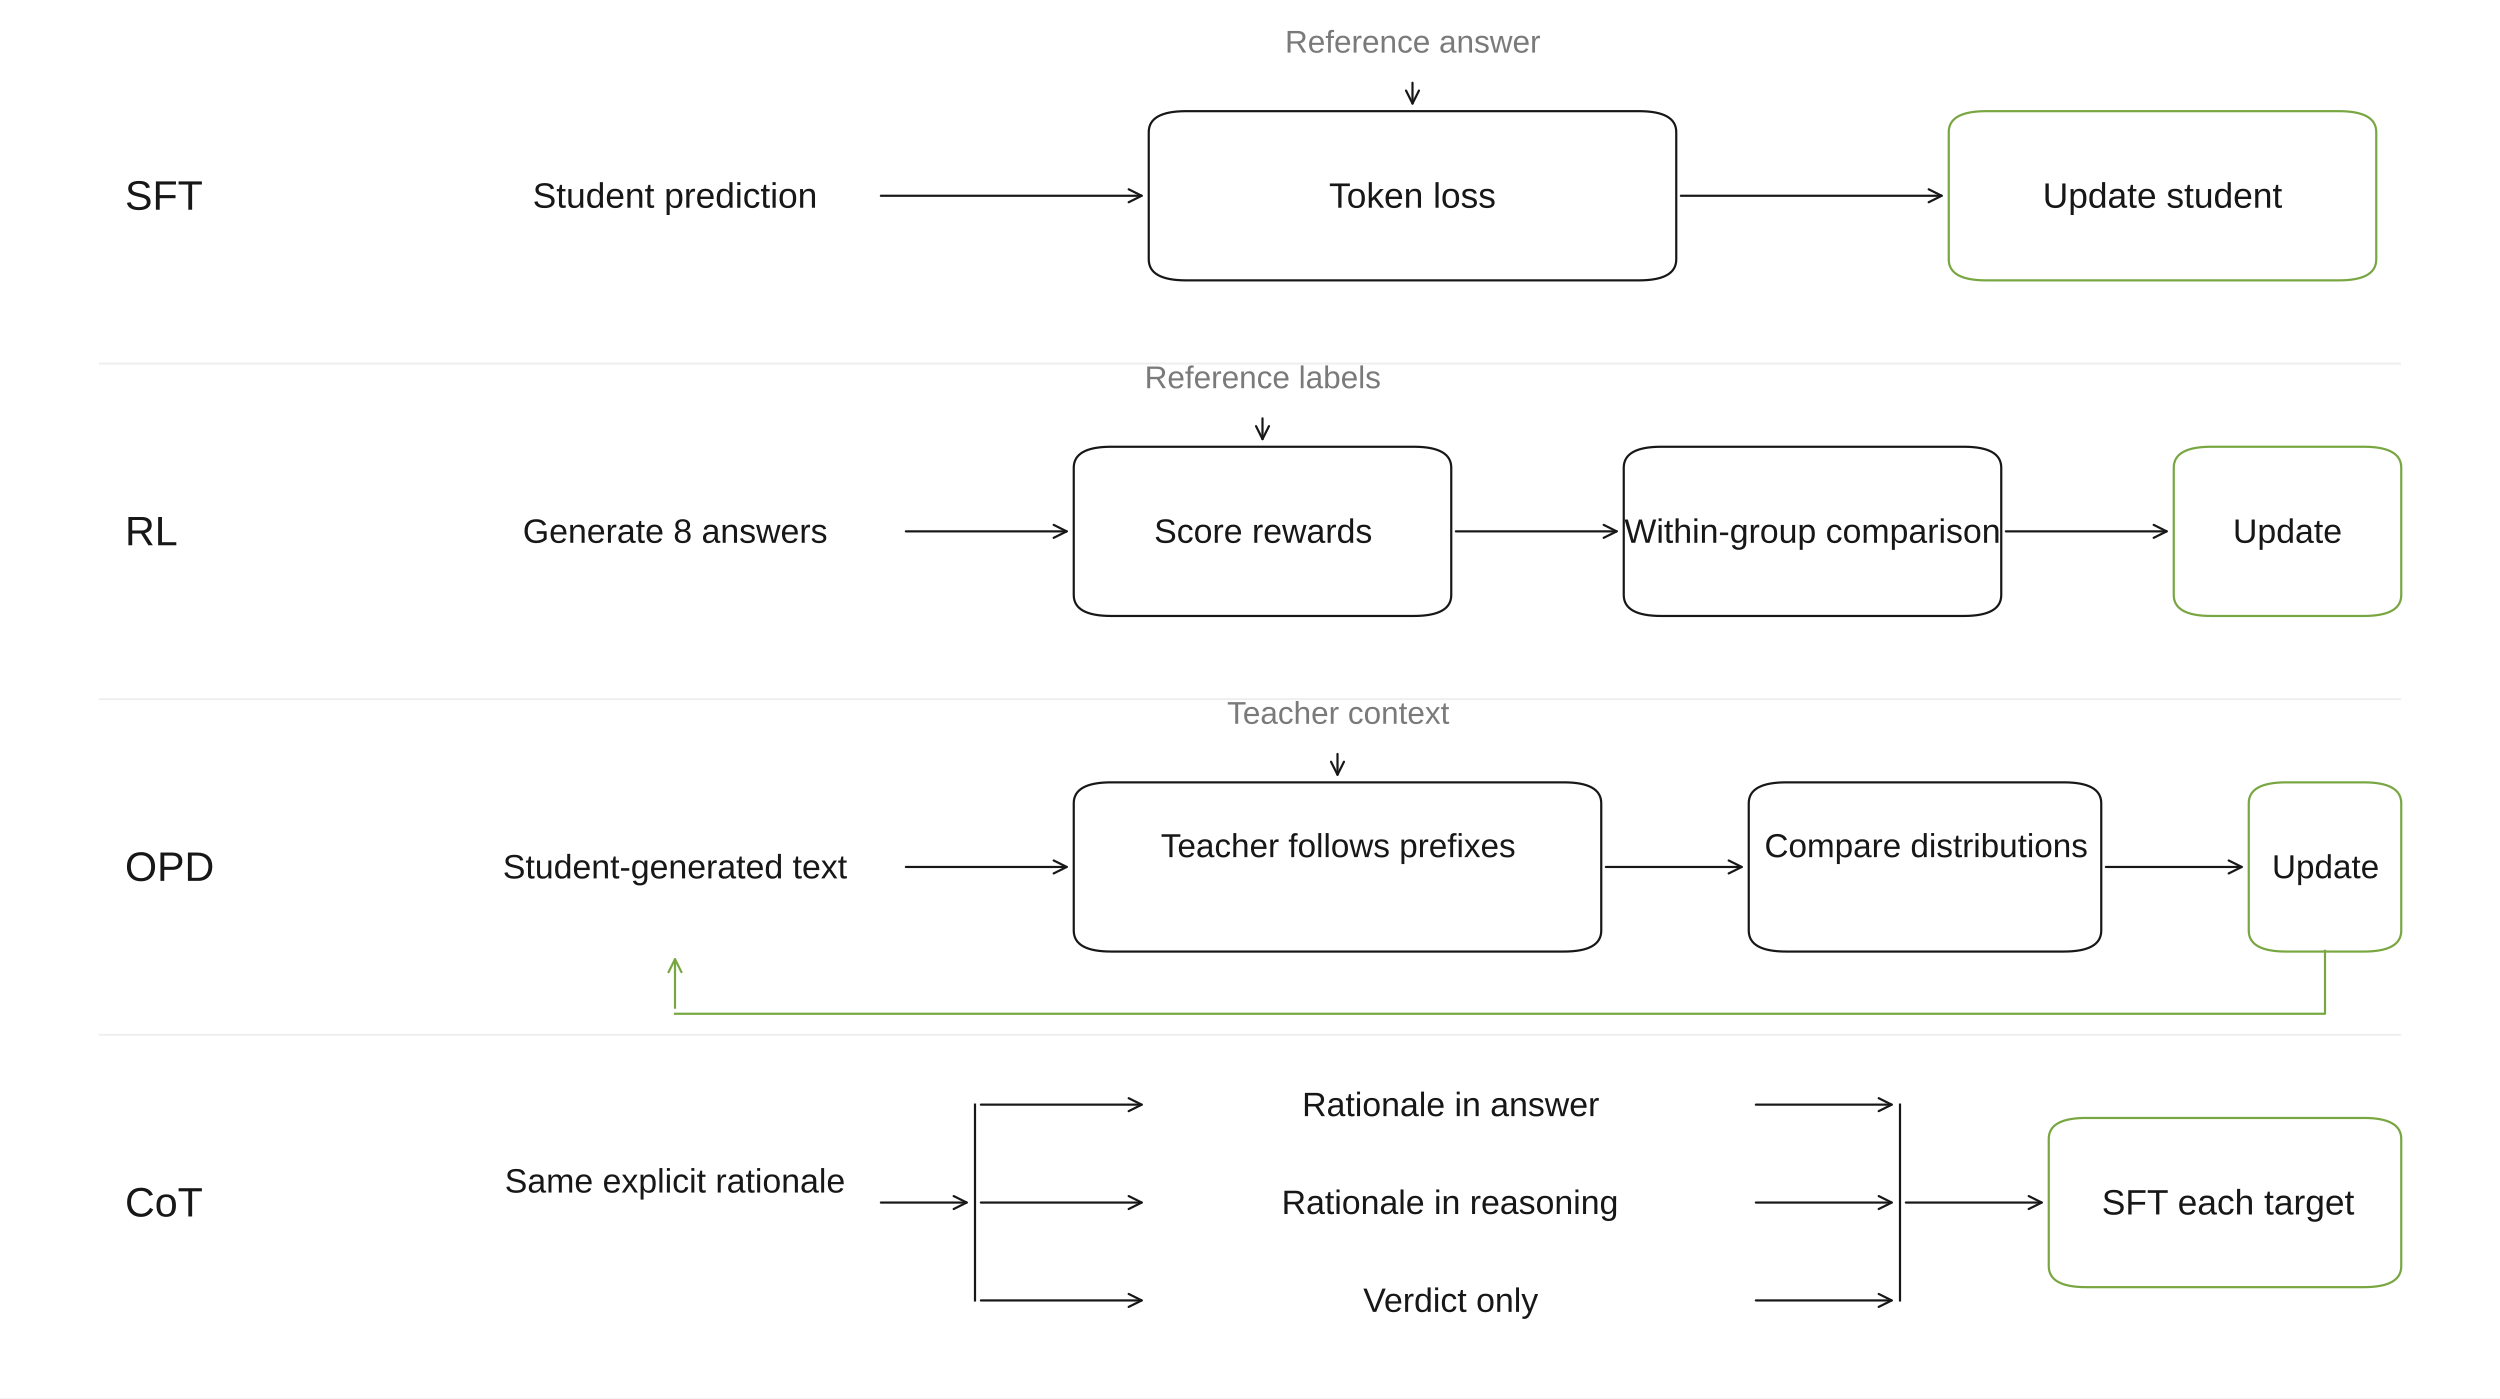
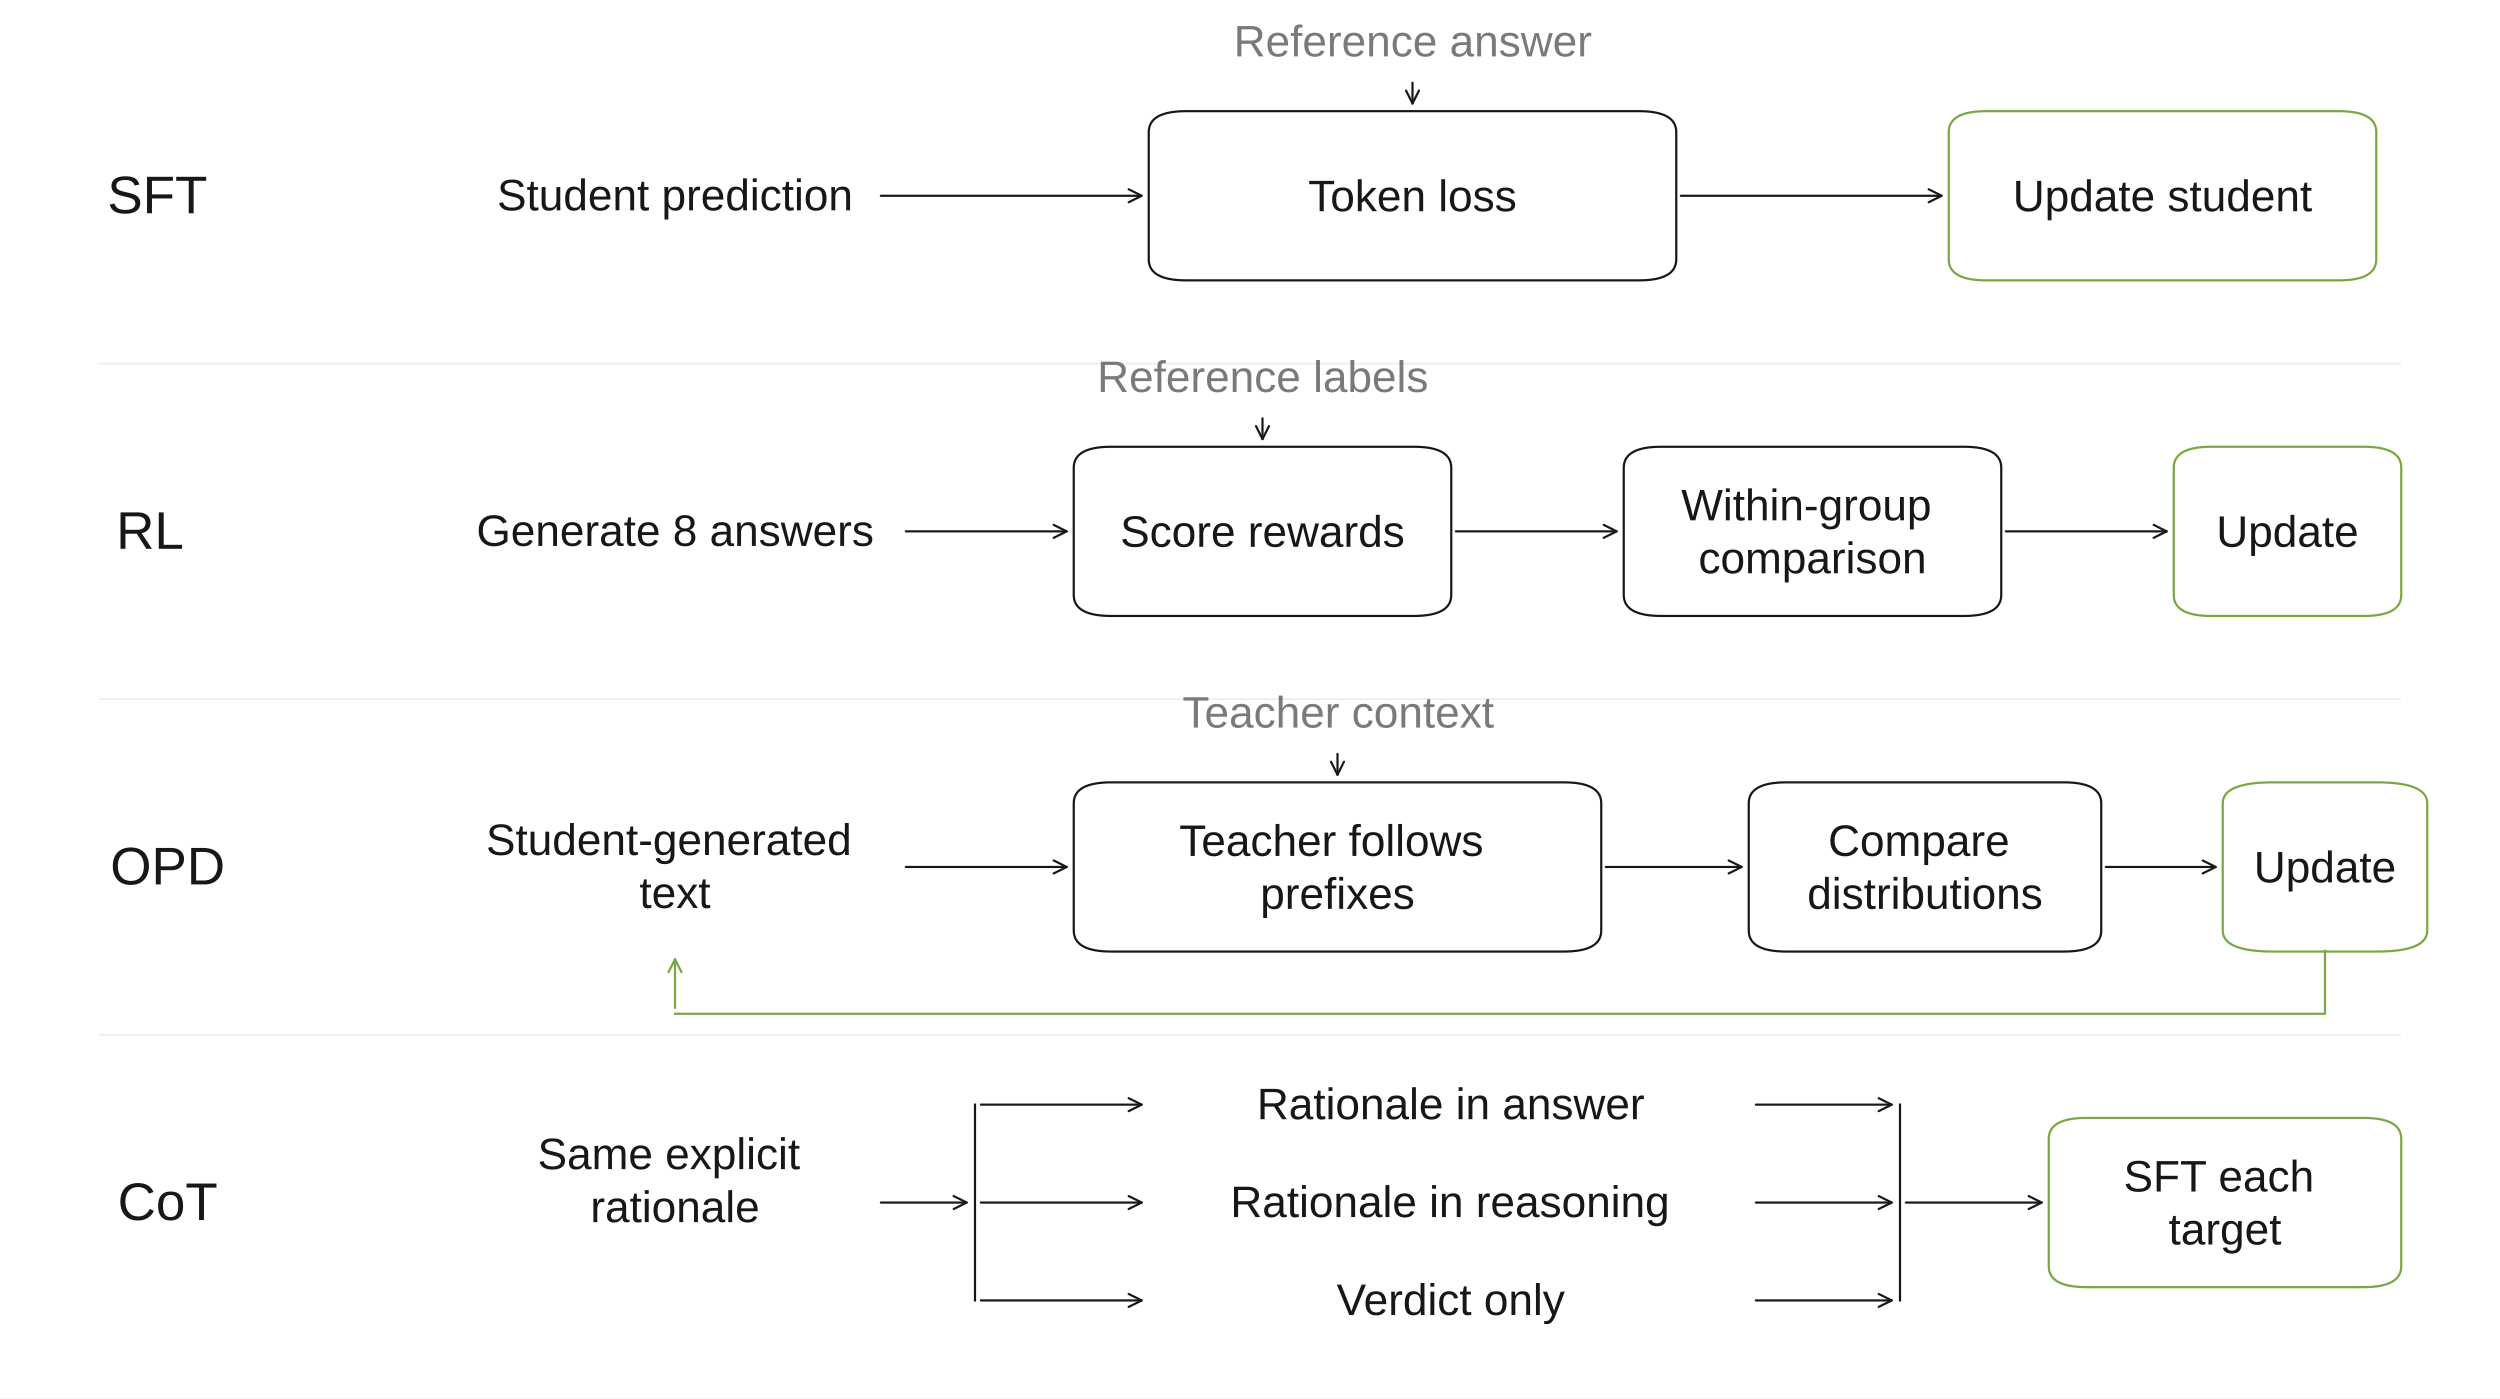
<svg xmlns="http://www.w3.org/2000/svg" width="849.6pt" height="475.2pt" viewBox="0 0 849.6 475.2" version="1.1" lang="en">
  <defs>
    <style type="text/css">*{stroke-linejoin: round; stroke-linecap: butt}</style>
  </defs>
  <g id="figure_1">
    <g id="patch_1">
      <path d="M 0 475.2  L 849.6 475.2  L 849.6 0  L 0 0  z " style="fill: #ffffff" />
    </g>
    <g id="axes_1">
      <g id="patch_2">
        <path d="M 403.135 95.278  L 556.913 95.278  Q 569.657 95.278 569.657 88.15  L 569.657 44.906  Q 569.657 37.778 556.913 37.778  L 403.135 37.778  Q 390.391 37.778 390.391 44.906  L 390.391 88.15  Q 390.391 95.278 403.135 95.278  z " clip-path="url(#pe7c0c37d77)" style="fill: #ffffff; stroke: #171717; stroke-width: 0.75; stroke-linejoin: miter" />
      </g>
      <g id="patch_3">
        <path d="M 675.007 95.278  L 794.801 95.278  Q 807.545 95.278 807.545 88.15  L 807.545 44.906  Q 807.545 37.778 794.801 37.778  L 675.007 37.778  Q 662.263 37.778 662.263 44.906  L 662.263 88.15  Q 662.263 95.278 675.007 95.278  z " clip-path="url(#pe7c0c37d77)" style="fill: #ffffff; stroke: #78a641; stroke-width: 0.75; stroke-linejoin: miter" />
      </g>
      <g id="patch_4">
        <path d="M 299.359 66.528  Q 344.087 66.528 387.976 66.528  " clip-path="url(#pe7c0c37d77)" style="fill: none; stroke: #171717; stroke-width: 0.75; stroke-linecap: round" />
        <path d="M 383.576 64.328  L 387.976 66.528  L 383.576 68.728  " clip-path="url(#pe7c0c37d77)" style="fill: none; stroke: #171717; stroke-width: 0.75; stroke-linecap: round" />
      </g>
      <g id="patch_5">
        <path d="M 571.231 66.528  Q 615.959 66.528 659.848 66.528  " clip-path="url(#pe7c0c37d77)" style="fill: none; stroke: #171717; stroke-width: 0.75; stroke-linecap: round" />
        <path d="M 655.448 64.328  L 659.848 66.528  L 655.448 68.728  " clip-path="url(#pe7c0c37d77)" style="fill: none; stroke: #171717; stroke-width: 0.75; stroke-linecap: round" />
      </g>
      <g id="patch_6">
        <path d="M 480.024 28.134  Q 480.024 32.074 480.024 35.175  " clip-path="url(#pe7c0c37d77)" style="fill: none; stroke: #171717; stroke-width: 0.75; stroke-linecap: round" />
        <path d="M 482.224 30.775  L 480.024 35.175  L 477.824 30.775  " clip-path="url(#pe7c0c37d77)" style="fill: none; stroke: #171717; stroke-width: 0.75; stroke-linecap: round" />
      </g>
      <g id="patch_7">
        <path d="M 377.647 209.326  L 480.449 209.326  Q 493.193 209.326 493.193 202.198  L 493.193 158.954  Q 493.193 151.826 480.449 151.826  L 377.647 151.826  Q 364.903 151.826 364.903 158.954  L 364.903 202.198  Q 364.903 209.326 377.647 209.326  z " clip-path="url(#pe7c0c37d77)" style="fill: #ffffff; stroke: #171717; stroke-width: 0.75; stroke-linejoin: miter" />
      </g>
      <g id="patch_8">
        <path d="M 564.559 209.326  L 667.361 209.326  Q 680.105 209.326 680.105 202.198  L 680.105 158.954  Q 680.105 151.826 667.361 151.826  L 564.559 151.826  Q 551.815 151.826 551.815 158.954  L 551.815 202.198  Q 551.815 209.326 564.559 209.326  z " clip-path="url(#pe7c0c37d77)" style="fill: #ffffff; stroke: #171717; stroke-width: 0.75; stroke-linejoin: miter" />
      </g>
      <g id="patch_9">
        <path d="M 751.471 209.326  L 803.297 209.326  Q 816.041 209.326 816.041 202.198  L 816.041 158.954  Q 816.041 151.826 803.297 151.826  L 751.471 151.826  Q 738.727 151.826 738.727 158.954  L 738.727 202.198  Q 738.727 209.326 751.471 209.326  z " clip-path="url(#pe7c0c37d77)" style="fill: #ffffff; stroke: #78a641; stroke-width: 0.75; stroke-linejoin: miter" />
      </g>
      <g id="patch_10">
        <path d="M 307.856 180.576  Q 335.591 180.576 362.487 180.576  " clip-path="url(#pe7c0c37d77)" style="fill: none; stroke: #171717; stroke-width: 0.75; stroke-linecap: round" />
        <path d="M 358.087 178.376  L 362.487 180.576  L 358.087 182.776  " clip-path="url(#pe7c0c37d77)" style="fill: none; stroke: #171717; stroke-width: 0.75; stroke-linecap: round" />
      </g>
      <g id="patch_11">
        <path d="M 494.768 180.576  Q 522.503 180.576 549.399 180.576  " clip-path="url(#pe7c0c37d77)" style="fill: none; stroke: #171717; stroke-width: 0.75; stroke-linecap: round" />
        <path d="M 544.999 178.376  L 549.399 180.576  L 544.999 182.776  " clip-path="url(#pe7c0c37d77)" style="fill: none; stroke: #171717; stroke-width: 0.75; stroke-linecap: round" />
      </g>
      <g id="patch_12">
        <path d="M 681.68 180.576  Q 709.415 180.576 736.311 180.576  " clip-path="url(#pe7c0c37d77)" style="fill: none; stroke: #171717; stroke-width: 0.75; stroke-linecap: round" />
        <path d="M 731.911 178.376  L 736.311 180.576  L 731.911 182.776  " clip-path="url(#pe7c0c37d77)" style="fill: none; stroke: #171717; stroke-width: 0.75; stroke-linecap: round" />
      </g>
      <g id="patch_13">
        <path d="M 429.048 142.182  Q 429.048 146.122 429.048 149.223  " clip-path="url(#pe7c0c37d77)" style="fill: none; stroke: #171717; stroke-width: 0.75; stroke-linecap: round" />
        <path d="M 431.248 144.823  L 429.048 149.223  L 426.848 144.823  " clip-path="url(#pe7c0c37d77)" style="fill: none; stroke: #171717; stroke-width: 0.75; stroke-linecap: round" />
      </g>
      <g id="patch_14">
        <path d="M 377.647 323.374  L 531.425 323.374  Q 544.169 323.374 544.169 316.246  L 544.169 273.002  Q 544.169 265.874 531.425 265.874  L 377.647 265.874  Q 364.903 265.874 364.903 273.002  L 364.903 316.246  Q 364.903 323.374 377.647 323.374  z " clip-path="url(#pe7c0c37d77)" style="fill: #ffffff; stroke: #171717; stroke-width: 0.75; stroke-linejoin: miter" />
      </g>
      <g id="patch_15">
        <path d="M 607.039 323.374  L 701.345 323.374  Q 714.089 323.374 714.089 316.246  L 714.089 273.002  Q 714.089 265.874 701.345 265.874  L 607.039 265.874  Q 594.295 265.874 594.295 273.002  L 594.295 316.246  Q 594.295 323.374 607.039 323.374  z " clip-path="url(#pe7c0c37d77)" style="fill: #ffffff; stroke: #171717; stroke-width: 0.75; stroke-linejoin: miter" />
      </g>
      <g id="patch_16">
-         <path d="M 776.959 323.374  L 803.297 323.374  Q 816.041 323.374 816.041 316.246  L 816.041 273.002  Q 816.041 265.874 803.297 265.874  L 776.959 265.874  Q 764.215 265.874 764.215 273.002  L 764.215 316.246  Q 764.215 323.374 776.959 323.374  z " clip-path="url(#pe7c0c37d77)" style="fill: #ffffff; stroke: #78a641; stroke-width: 0.75; stroke-linejoin: miter" />
+         <path d="M 772.468 323.374  L 807.788 323.374  Q 824.878 323.374 824.878 316.246  L 824.878 273.002  Q 824.878 265.874 807.788 265.874  L 772.468 265.874  Q 755.378 265.874 755.378 273.002  L 755.378 316.246  Q 755.378 323.374 772.468 323.374  z " clip-path="url(#pe7c0c37d77)" style="fill: #ffffff; stroke: #78a641; stroke-width: 0.75; stroke-linejoin: miter" />
      </g>
      <g id="patch_17">
        <path d="M 307.856 294.624  Q 335.591 294.624 362.487 294.624  " clip-path="url(#pe7c0c37d77)" style="fill: none; stroke: #171717; stroke-width: 0.75; stroke-linecap: round" />
        <path d="M 358.087 292.424  L 362.487 294.624  L 358.087 296.824  " clip-path="url(#pe7c0c37d77)" style="fill: none; stroke: #171717; stroke-width: 0.75; stroke-linecap: round" />
      </g>
      <g id="patch_18">
        <path d="M 545.745 294.624  Q 569.232 294.624 591.882 294.624  " clip-path="url(#pe7c0c37d77)" style="fill: none; stroke: #171717; stroke-width: 0.75; stroke-linecap: round" />
        <path d="M 587.482 292.424  L 591.882 294.624  L 587.482 296.824  " clip-path="url(#pe7c0c37d77)" style="fill: none; stroke: #171717; stroke-width: 0.75; stroke-linecap: round" />
      </g>
      <g id="patch_19">
-         <path d="M 715.665 294.624  Q 739.152 294.624 761.802 294.624  " clip-path="url(#pe7c0c37d77)" style="fill: none; stroke: #171717; stroke-width: 0.75; stroke-linecap: round" />
-         <path d="M 757.402 292.424  L 761.802 294.624  L 757.402 296.824  " clip-path="url(#pe7c0c37d77)" style="fill: none; stroke: #171717; stroke-width: 0.75; stroke-linecap: round" />
+         <path d="M 715.665 294.624  Q 739.152 294.624 752.964 294.624  " clip-path="url(#pe7c0c37d77)" style="fill: none; stroke: #171717; stroke-width: 0.75; stroke-linecap: round" />
+         <path d="M 748.564 292.424  L 752.964 294.624  L 748.564 296.824  " clip-path="url(#pe7c0c37d77)" style="fill: none; stroke: #171717; stroke-width: 0.75; stroke-linecap: round" />
      </g>
      <g id="patch_20">
        <path d="M 454.536 256.23  Q 454.536 260.17 454.536 263.271  " clip-path="url(#pe7c0c37d77)" style="fill: none; stroke: #171717; stroke-width: 0.75; stroke-linecap: round" />
        <path d="M 456.736 258.871  L 454.536 263.271  L 452.336 258.871  " clip-path="url(#pe7c0c37d77)" style="fill: none; stroke: #171717; stroke-width: 0.75; stroke-linecap: round" />
      </g>
      <g id="patch_21">
        <path d="M 229.392 342.518  Q 229.392 333.828 229.392 325.976  " clip-path="url(#pe7c0c37d77)" style="fill: none; stroke: #78a641; stroke-width: 0.75; stroke-linecap: round" />
        <path d="M 227.192 330.376  L 229.392 325.976  L 231.592 330.376  " clip-path="url(#pe7c0c37d77)" style="fill: none; stroke: #78a641; stroke-width: 0.75; stroke-linecap: round" />
      </g>
      <g id="patch_22">
        <path d="M 299.364 408.672  Q 314.353 408.672 328.503 408.672  " clip-path="url(#pe7c0c37d77)" style="fill: none; stroke: #171717; stroke-width: 0.75; stroke-linecap: round" />
        <path d="M 324.103 406.472  L 328.503 408.672  L 324.103 410.872  " clip-path="url(#pe7c0c37d77)" style="fill: none; stroke: #171717; stroke-width: 0.75; stroke-linecap: round" />
      </g>
      <g id="patch_23">
        <path d="M 333.344 375.408  Q 361.079 375.408 387.975 375.408  " clip-path="url(#pe7c0c37d77)" style="fill: none; stroke: #171717; stroke-width: 0.75; stroke-linecap: round" />
        <path d="M 383.575 373.208  L 387.975 375.408  L 383.575 377.608  " clip-path="url(#pe7c0c37d77)" style="fill: none; stroke: #171717; stroke-width: 0.75; stroke-linecap: round" />
      </g>
      <g id="patch_24">
        <path d="M 596.721 375.408  Q 620.208 375.408 642.858 375.408  " clip-path="url(#pe7c0c37d77)" style="fill: none; stroke: #171717; stroke-width: 0.75; stroke-linecap: round" />
        <path d="M 638.458 373.208  L 642.858 375.408  L 638.458 377.608  " clip-path="url(#pe7c0c37d77)" style="fill: none; stroke: #171717; stroke-width: 0.75; stroke-linecap: round" />
      </g>
      <g id="patch_25">
        <path d="M 333.344 408.672  Q 361.079 408.672 387.975 408.672  " clip-path="url(#pe7c0c37d77)" style="fill: none; stroke: #171717; stroke-width: 0.75; stroke-linecap: round" />
        <path d="M 383.575 406.472  L 387.975 408.672  L 383.575 410.872  " clip-path="url(#pe7c0c37d77)" style="fill: none; stroke: #171717; stroke-width: 0.75; stroke-linecap: round" />
      </g>
      <g id="patch_26">
        <path d="M 596.721 408.672  Q 620.208 408.672 642.858 408.672  " clip-path="url(#pe7c0c37d77)" style="fill: none; stroke: #171717; stroke-width: 0.75; stroke-linecap: round" />
        <path d="M 638.458 406.472  L 642.858 408.672  L 638.458 410.872  " clip-path="url(#pe7c0c37d77)" style="fill: none; stroke: #171717; stroke-width: 0.75; stroke-linecap: round" />
      </g>
      <g id="patch_27">
        <path d="M 333.344 441.936  Q 361.079 441.936 387.975 441.936  " clip-path="url(#pe7c0c37d77)" style="fill: none; stroke: #171717; stroke-width: 0.75; stroke-linecap: round" />
        <path d="M 383.575 439.736  L 387.975 441.936  L 383.575 444.136  " clip-path="url(#pe7c0c37d77)" style="fill: none; stroke: #171717; stroke-width: 0.75; stroke-linecap: round" />
      </g>
      <g id="patch_28">
        <path d="M 596.721 441.936  Q 620.208 441.936 642.858 441.936  " clip-path="url(#pe7c0c37d77)" style="fill: none; stroke: #171717; stroke-width: 0.75; stroke-linecap: round" />
        <path d="M 638.458 439.736  L 642.858 441.936  L 638.458 444.136  " clip-path="url(#pe7c0c37d77)" style="fill: none; stroke: #171717; stroke-width: 0.75; stroke-linecap: round" />
      </g>
      <g id="patch_29">
        <path d="M 647.697 408.672  Q 671.184 408.672 693.834 408.672  " clip-path="url(#pe7c0c37d77)" style="fill: none; stroke: #171717; stroke-width: 0.75; stroke-linecap: round" />
        <path d="M 689.434 406.472  L 693.834 408.672  L 689.434 410.872  " clip-path="url(#pe7c0c37d77)" style="fill: none; stroke: #171717; stroke-width: 0.75; stroke-linecap: round" />
      </g>
      <g id="patch_30">
        <path d="M 708.991 437.422  L 803.297 437.422  Q 816.041 437.422 816.041 430.294  L 816.041 387.05  Q 816.041 379.922 803.297 379.922  L 708.991 379.922  Q 696.247 379.922 696.247 387.05  L 696.247 430.294  Q 696.247 437.422 708.991 437.422  z " clip-path="url(#pe7c0c37d77)" style="fill: #ffffff; stroke: #78a641; stroke-width: 0.75; stroke-linejoin: miter" />
      </g>
      <g id="line2d_1">
        <path d="M 33.984 123.552  L 815.616 123.552  " clip-path="url(#pe7c0c37d77)" style="fill: none; stroke: #eeeeee; stroke-width: 0.65; stroke-linecap: square" />
      </g>
      <g id="line2d_2">
        <path d="M 33.984 237.6  L 815.616 237.6  " clip-path="url(#pe7c0c37d77)" style="fill: none; stroke: #eeeeee; stroke-width: 0.65; stroke-linecap: square" />
      </g>
      <g id="line2d_3">
        <path d="M 33.984 351.648  L 815.616 351.648  " clip-path="url(#pe7c0c37d77)" style="fill: none; stroke: #eeeeee; stroke-width: 0.65; stroke-linecap: square" />
      </g>
      <g id="line2d_4">
        <path d="M 790.128 323.136  L 790.128 344.52  L 229.392 344.52  " clip-path="url(#pe7c0c37d77)" style="fill: none; stroke: #78a641; stroke-width: 0.75; stroke-linecap: square" />
      </g>
      <g id="line2d_5">
        <path d="M 331.344 441.936  L 331.344 375.408  " clip-path="url(#pe7c0c37d77)" style="fill: none; stroke: #171717; stroke-width: 0.75; stroke-linecap: square" />
      </g>
      <g id="line2d_6">
        <path d="M 645.696 441.936  L 645.696 375.408  " clip-path="url(#pe7c0c37d77)" style="fill: none; stroke: #171717; stroke-width: 0.75; stroke-linecap: square" />
      </g>
      <g id="text_1">
-         <text x="42.48" y="71.267" font-size="14" font-family="Arial, PingFang SC, Hiragino Sans, Microsoft YaHei, sans-serif" fill="#171717">SFT</text>
+         <text x="53.48" y="72.467" font-size="18" font-family="Arial, PingFang SC, Hiragino Sans, Microsoft YaHei, sans-serif" fill="#171717" aria-label="SFT" data-type-role="primary" text-anchor="middle">
+           <tspan x="53.48" dy="0">SFT</tspan>
+         </text>
      </g>
      <g id="text_2">
-         <text x="42.48" y="185.315" font-size="14" font-family="Arial, PingFang SC, Hiragino Sans, Microsoft YaHei, sans-serif" fill="#171717">RL</text>
+         <text x="50.98" y="186.515" font-size="18" font-family="Arial, PingFang SC, Hiragino Sans, Microsoft YaHei, sans-serif" fill="#171717" aria-label="RL" data-type-role="primary" text-anchor="middle">
+           <tspan x="50.98" dy="0">RL</tspan>
+         </text>
      </g>
      <g id="text_3">
-         <text x="42.48" y="299.363" font-size="14" font-family="Arial, PingFang SC, Hiragino Sans, Microsoft YaHei, sans-serif" fill="#171717">OPD</text>
+         <text x="56.98" y="300.563" font-size="18" font-family="Arial, PingFang SC, Hiragino Sans, Microsoft YaHei, sans-serif" fill="#171717" aria-label="OPD" data-type-role="primary" text-anchor="middle">
+           <tspan x="56.98" dy="0">OPD</tspan>
+         </text>
      </g>
      <g id="text_4">
-         <text x="42.48" y="413.411" font-size="14" font-family="Arial, PingFang SC, Hiragino Sans, Microsoft YaHei, sans-serif" fill="#171717">CoT</text>
+         <text x="56.98" y="414.611" font-size="18" font-family="Arial, PingFang SC, Hiragino Sans, Microsoft YaHei, sans-serif" fill="#171717" aria-label="CoT" data-type-role="primary" text-anchor="middle">
+           <tspan x="56.98" dy="0">CoT</tspan>
+         </text>
      </g>
      <g id="text_5">
-         <text x="229.392" y="70.59" font-size="12" font-family="Arial, PingFang SC, Hiragino Sans, Microsoft YaHei, sans-serif" fill="#171717" text-anchor="middle">Student prediction</text>
+         <text x="229.392" y="71.49" font-size="15" font-family="Arial, PingFang SC, Hiragino Sans, Microsoft YaHei, sans-serif" fill="#171717" aria-label="Student prediction" data-type-role="secondary" text-anchor="middle">
+           <tspan x="229.392" dy="0">Student prediction</tspan>
+         </text>
      </g>
      <g id="text_6">
-         <text x="480.024" y="70.59" font-size="12" font-family="Arial, PingFang SC, Hiragino Sans, Microsoft YaHei, sans-serif" fill="#171717" text-anchor="middle">Token loss</text>
+         <text x="480.024" y="71.778" font-size="15" font-family="Arial, PingFang SC, Hiragino Sans, Microsoft YaHei, sans-serif" fill="#171717" aria-label="Token loss" data-type-role="secondary" text-anchor="middle">
+           <tspan x="480.024" dy="0">Token loss</tspan>
+         </text>
      </g>
      <g id="text_7">
-         <text x="734.904" y="70.59" font-size="12" font-family="Arial, PingFang SC, Hiragino Sans, Microsoft YaHei, sans-serif" fill="#171717" text-anchor="middle">Update student</text>
+         <text x="734.904" y="71.778" font-size="15" font-family="Arial, PingFang SC, Hiragino Sans, Microsoft YaHei, sans-serif" fill="#171717" aria-label="Update student" data-type-role="secondary" text-anchor="middle">
+           <tspan x="734.904" dy="0">Update student</tspan>
+         </text>
      </g>
      <g id="text_8">
-         <text x="480.124" y="17.878" font-size="10.7" font-family="Arial, PingFang SC, Hiragino Sans, Microsoft YaHei, sans-serif" fill="#7a7a7a" text-anchor="middle">Reference answer</text>
+         <text x="480.124" y="19.168" font-size="15" font-family="Arial, PingFang SC, Hiragino Sans, Microsoft YaHei, sans-serif" fill="#7a7a7a" aria-label="Reference answer" data-type-role="secondary" text-anchor="middle">
+           <tspan x="480.124" dy="0">Reference answer</tspan>
+         </text>
      </g>
      <g id="text_9">
-         <text x="229.456" y="184.469" font-size="11.5" font-family="Arial, PingFang SC, Hiragino Sans, Microsoft YaHei, sans-serif" fill="#171717" text-anchor="middle">Generate 8 answers</text>
+         <text x="229.456" y="185.519" font-size="15" font-family="Arial, PingFang SC, Hiragino Sans, Microsoft YaHei, sans-serif" fill="#171717" aria-label="Generate 8 answers" data-type-role="secondary" text-anchor="middle">
+           <tspan x="229.456" dy="0">Generate 8 answers</tspan>
+         </text>
      </g>
      <g id="text_10">
-         <text x="429.298" y="184.469" font-size="11.5" font-family="Arial, PingFang SC, Hiragino Sans, Microsoft YaHei, sans-serif" fill="#171717" text-anchor="middle">Score rewards</text>
+         <text x="429.048" y="185.826" font-size="15" font-family="Arial, PingFang SC, Hiragino Sans, Microsoft YaHei, sans-serif" fill="#171717" aria-label="Score rewards" data-type-role="secondary" text-anchor="middle">
+           <tspan x="429.048" dy="0">Score rewards</tspan>
+         </text>
      </g>
      <g id="text_11">
-         <text x="615.96" y="184.469" font-size="11.5" font-family="Arial, PingFang SC, Hiragino Sans, Microsoft YaHei, sans-serif" fill="#171717" text-anchor="middle" textLength="112.29" lengthAdjust="spacingAndGlyphs">Within-group comparison</text>
+         <text x="615.96" y="176.826" font-size="15" font-family="Arial, PingFang SC, Hiragino Sans, Microsoft YaHei, sans-serif" fill="#171717" aria-label="Within-group comparison" data-type-role="secondary" text-anchor="middle">
+           <tspan x="615.96" dy="0">Within-group </tspan>
+           <tspan x="615.96" dy="18">comparison</tspan>
+         </text>
      </g>
      <g id="text_12">
-         <text x="777.384" y="184.469" font-size="11.5" font-family="Arial, PingFang SC, Hiragino Sans, Microsoft YaHei, sans-serif" fill="#171717" text-anchor="middle">Update</text>
+         <text x="777.384" y="185.826" font-size="15" font-family="Arial, PingFang SC, Hiragino Sans, Microsoft YaHei, sans-serif" fill="#171717" aria-label="Update" data-type-role="secondary" text-anchor="middle">
+           <tspan x="777.384" dy="0">Update</tspan>
+         </text>
      </g>
      <g id="text_13">
-         <text x="429.148" y="131.926" font-size="10.7" font-family="Arial, PingFang SC, Hiragino Sans, Microsoft YaHei, sans-serif" fill="#7a7a7a" text-anchor="middle">Reference labels</text>
+         <text x="429.148" y="133.216" font-size="15" font-family="Arial, PingFang SC, Hiragino Sans, Microsoft YaHei, sans-serif" fill="#7a7a7a" aria-label="Reference labels" data-type-role="secondary" text-anchor="middle">
+           <tspan x="429.148" dy="0">Reference labels</tspan>
+         </text>
      </g>
      <g id="text_14">
-         <text x="229.392" y="298.517" font-size="11.5" font-family="Arial, PingFang SC, Hiragino Sans, Microsoft YaHei, sans-serif" fill="#171717" text-anchor="middle">Student-generated text</text>
+         <text x="229.392" y="290.567" font-size="15" font-family="Arial, PingFang SC, Hiragino Sans, Microsoft YaHei, sans-serif" fill="#171717" aria-label="Student-generated text" data-type-role="secondary" text-anchor="middle">
+           <tspan x="229.392" dy="0">Student-generated </tspan>
+           <tspan x="229.392" dy="18">text</tspan>
+         </text>
      </g>
      <g id="text_15">
-         <text x="454.786" y="291.291" font-size="11.3" font-family="Arial, PingFang SC, Hiragino Sans, Microsoft YaHei, sans-serif" fill="#171717" text-anchor="middle">Teacher follows prefixes</text>
+         <text x="454.536" y="290.874" font-size="15" font-family="Arial, PingFang SC, Hiragino Sans, Microsoft YaHei, sans-serif" fill="#171717" aria-label="Teacher follows prefixes" data-type-role="secondary" text-anchor="middle">
+           <tspan x="454.536" dy="0">Teacher follows </tspan>
+           <tspan x="454.536" dy="18">prefixes</tspan>
+         </text>
      </g>
      <g id="text_16">
-         <text x="654.592" y="291.291" font-size="11.3" font-family="Arial, PingFang SC, Hiragino Sans, Microsoft YaHei, sans-serif" fill="#171717" text-anchor="middle" textLength="102.994" lengthAdjust="spacingAndGlyphs">Compare distributions</text>
+         <text x="654.192" y="290.874" font-size="15" font-family="Arial, PingFang SC, Hiragino Sans, Microsoft YaHei, sans-serif" fill="#171717" aria-label="Compare distributions" data-type-role="secondary" text-anchor="middle">
+           <tspan x="654.192" dy="0">Compare </tspan>
+           <tspan x="654.192" dy="18">distributions</tspan>
+         </text>
      </g>
      <g id="text_17">
-         <text x="790.328" y="298.449" font-size="11.3" font-family="Arial, PingFang SC, Hiragino Sans, Microsoft YaHei, sans-serif" fill="#171717" text-anchor="middle" textLength="35.426" lengthAdjust="spacingAndGlyphs">Update</text>
+         <text x="790.128" y="299.874" font-size="15" font-family="Arial, PingFang SC, Hiragino Sans, Microsoft YaHei, sans-serif" fill="#171717" aria-label="Update" data-type-role="secondary" text-anchor="middle">
+           <tspan x="790.128" dy="0">Update</tspan>
+         </text>
      </g>
      <g id="text_18">
-         <text x="454.786" y="245.974" font-size="10.7" font-family="Arial, PingFang SC, Hiragino Sans, Microsoft YaHei, sans-serif" fill="#7a7a7a" text-anchor="middle">Teacher context</text>
+         <text x="454.786" y="247.264" font-size="15" font-family="Arial, PingFang SC, Hiragino Sans, Microsoft YaHei, sans-serif" fill="#7a7a7a" aria-label="Teacher context" data-type-role="secondary" text-anchor="middle">
+           <tspan x="454.786" dy="0">Teacher context</tspan>
+         </text>
      </g>
      <g id="text_19">
-         <text x="229.392" y="405.28" font-size="11.5" font-family="Arial, PingFang SC, Hiragino Sans, Microsoft YaHei, sans-serif" fill="#171717" text-anchor="middle">Same explicit rationale</text>
+         <text x="229.392" y="397.33" font-size="15" font-family="Arial, PingFang SC, Hiragino Sans, Microsoft YaHei, sans-serif" fill="#171717" aria-label="Same explicit rationale" data-type-role="secondary" text-anchor="middle">
+           <tspan x="229.392" dy="0">Same explicit </tspan>
+           <tspan x="229.392" dy="18">rationale</tspan>
+         </text>
      </g>
      <g id="text_20">
-         <text x="493.018" y="379.301" font-size="11.5" font-family="Arial, PingFang SC, Hiragino Sans, Microsoft YaHei, sans-serif" fill="#171717" text-anchor="middle">Rationale in answer</text>
+         <text x="493.018" y="380.351" font-size="15" font-family="Arial, PingFang SC, Hiragino Sans, Microsoft YaHei, sans-serif" fill="#171717" aria-label="Rationale in answer" data-type-role="secondary" text-anchor="middle">
+           <tspan x="493.018" dy="0">Rationale in answer</tspan>
+         </text>
      </g>
      <g id="text_21">
-         <text x="492.768" y="412.565" font-size="11.5" font-family="Arial, PingFang SC, Hiragino Sans, Microsoft YaHei, sans-serif" fill="#171717" text-anchor="middle">Rationale in reasoning</text>
+         <text x="492.768" y="413.615" font-size="15" font-family="Arial, PingFang SC, Hiragino Sans, Microsoft YaHei, sans-serif" fill="#171717" aria-label="Rationale in reasoning" data-type-role="secondary" text-anchor="middle">
+           <tspan x="492.768" dy="0">Rationale in reasoning</tspan>
+         </text>
      </g>
      <g id="text_22">
-         <text x="493.018" y="445.829" font-size="11.5" font-family="Arial, PingFang SC, Hiragino Sans, Microsoft YaHei, sans-serif" fill="#171717" text-anchor="middle">Verdict only</text>
+         <text x="493.018" y="446.879" font-size="15" font-family="Arial, PingFang SC, Hiragino Sans, Microsoft YaHei, sans-serif" fill="#171717" aria-label="Verdict only" data-type-role="secondary" text-anchor="middle">
+           <tspan x="493.018" dy="0">Verdict only</tspan>
+         </text>
      </g>
      <g id="text_23">
-         <text x="757.191" y="412.734" font-size="12" font-family="Arial, PingFang SC, Hiragino Sans, Microsoft YaHei, sans-serif" fill="#171717" text-anchor="middle">SFT each target</text>
+         <text x="756.144" y="404.922" font-size="15" font-family="Arial, PingFang SC, Hiragino Sans, Microsoft YaHei, sans-serif" fill="#171717" aria-label="SFT each target" data-type-role="secondary" text-anchor="middle">
+           <tspan x="756.144" dy="0">SFT each </tspan>
+           <tspan x="756.144" dy="18">target</tspan>
+         </text>
      </g>
    </g>
  </g>
  <defs>
    <clipPath id="pe7c0c37d77">
      <rect x="0" y="0" width="849.6" height="475.2" />
    </clipPath>
  </defs>
</svg>
